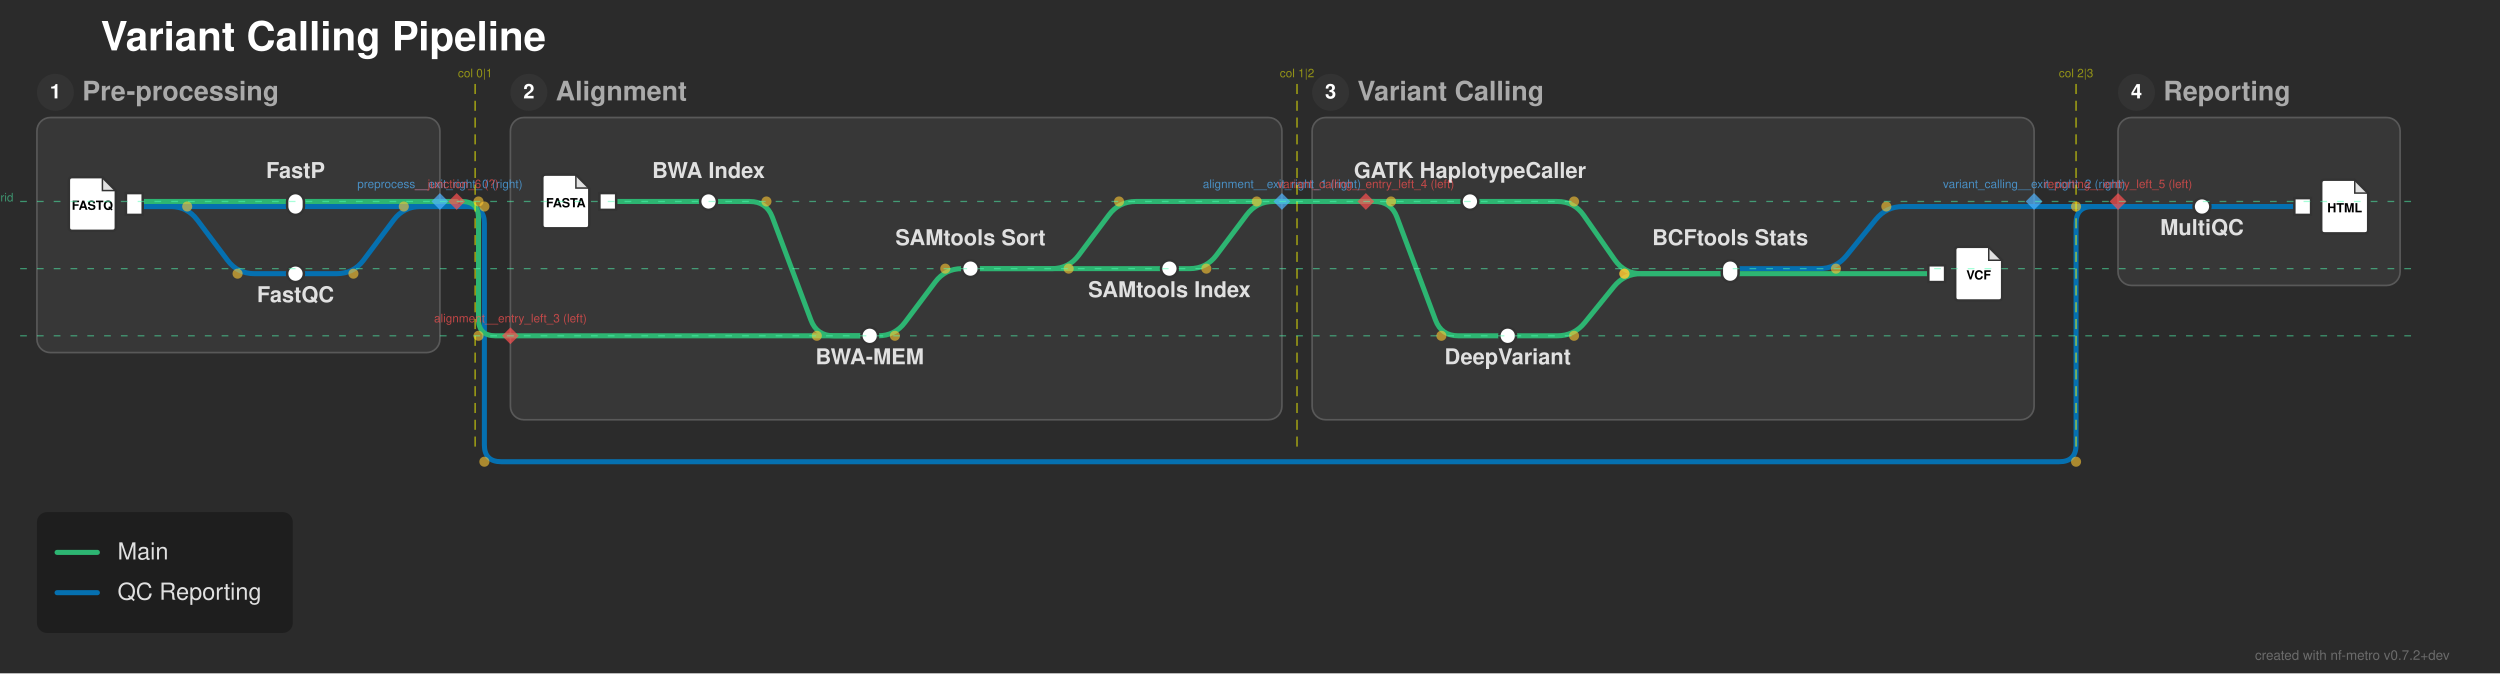
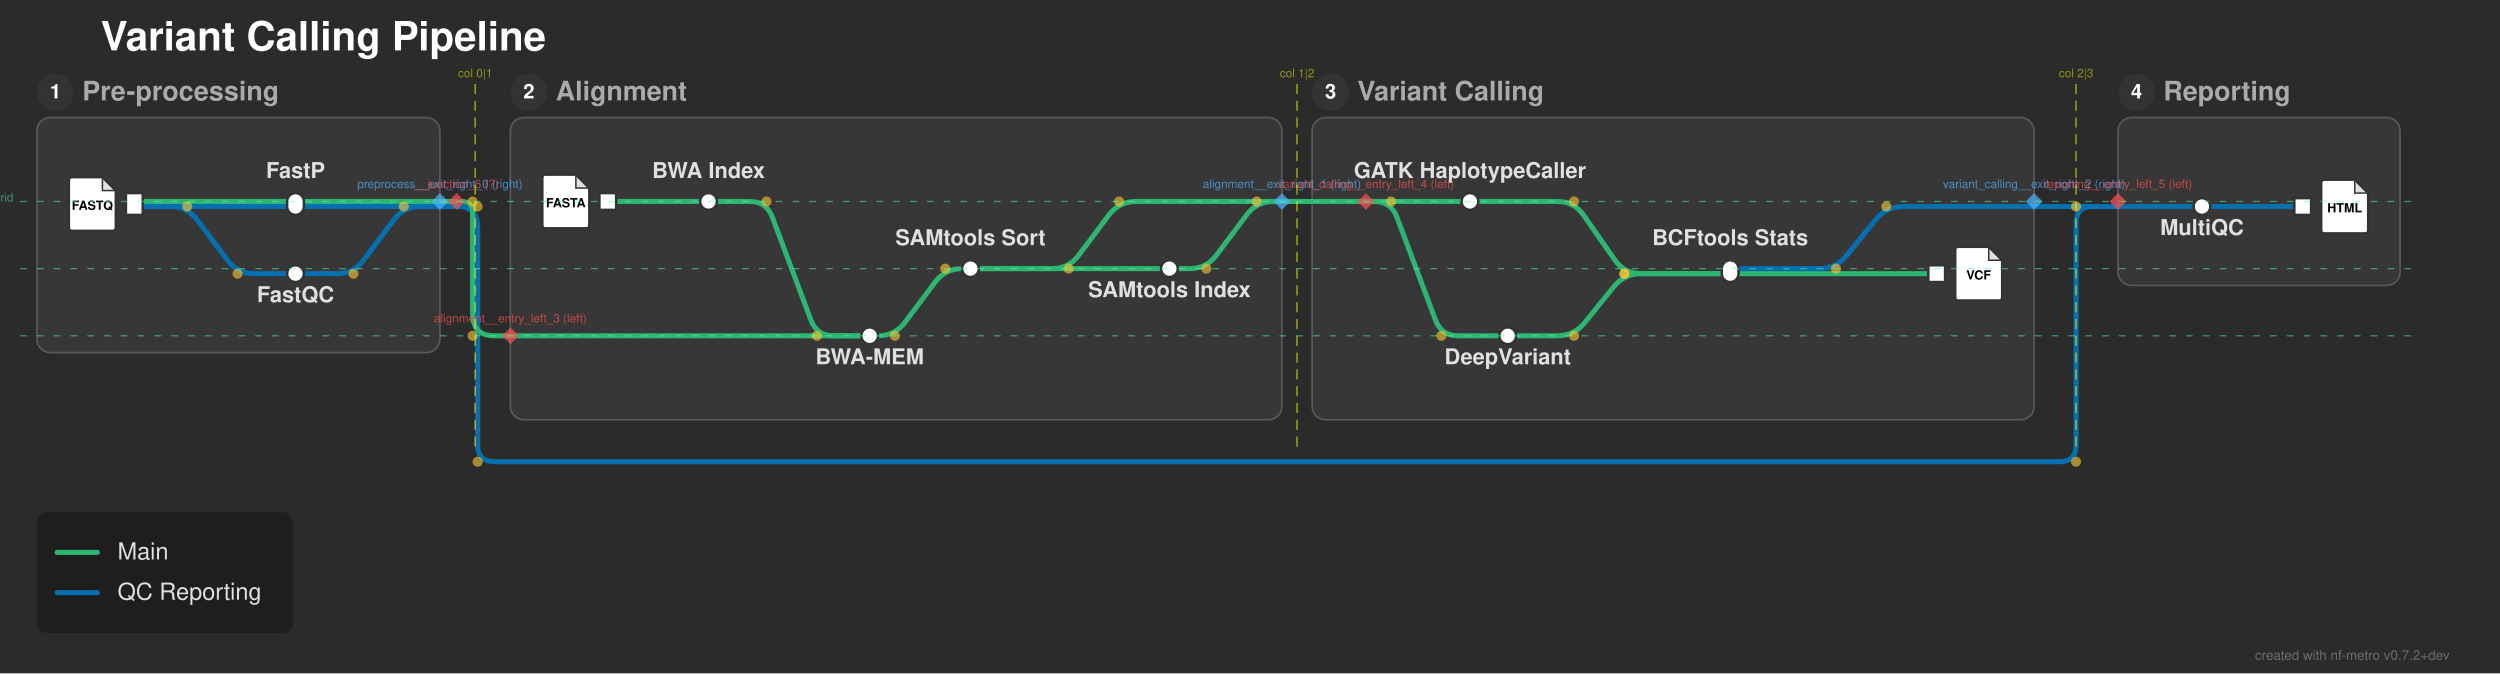
<svg xmlns="http://www.w3.org/2000/svg" width="1489" height="401" viewBox="0 0 1489 401">
  <defs>
</defs>
  <rect x="0" y="0" width="1489" height="401" fill="#2b2b2b" />
  <text x="60.0" y="30.0" font-size="24.0" fill="#ffffff" font-family="'Helvetica Neue', Helvetica, Arial, sans-serif" font-weight="bold" class="nf-metro-title">Variant Calling Pipeline</text>
  <rect x="22.0" y="70.0" width="240.0" height="140.0" rx="8" ry="8" fill="#373737" stroke="#595959" stroke-width="1.0" class="nf-metro-section-box" data-section-id="preprocess" data-section-lines="main,qc" />
  <circle cx="33.0" cy="55.0" r="11" fill="#333333" class="nf-metro-section-num-circle" data-section-id="preprocess" />
  <text x="33.0" y="55.0" font-size="12" fill="#ffffff" font-family="'Helvetica Neue', Helvetica, Arial, sans-serif" font-weight="bold" text-anchor="middle" dy="0.3em" data-section-id="preprocess">1</text>
  <text x="49.0" y="55.0" font-size="16.0" fill="#aaaaaa" font-family="'Helvetica Neue', Helvetica, Arial, sans-serif" font-weight="bold" dy="0.3em" class="nf-metro-section-label" data-section-id="preprocess">Pre-processing</text>
  <rect x="304.0" y="70.0" width="459.5" height="180.0" rx="8" ry="8" fill="#373737" stroke="#595959" stroke-width="1.0" class="nf-metro-section-box" data-section-id="alignment" data-section-lines="main" />
  <circle cx="315.0" cy="55.0" r="11" fill="#333333" class="nf-metro-section-num-circle" data-section-id="alignment" />
  <text x="315.0" y="55.0" font-size="12" fill="#ffffff" font-family="'Helvetica Neue', Helvetica, Arial, sans-serif" font-weight="bold" text-anchor="middle" dy="0.3em" data-section-id="alignment">2</text>
  <text x="331.0" y="55.0" font-size="16.0" fill="#aaaaaa" font-family="'Helvetica Neue', Helvetica, Arial, sans-serif" font-weight="bold" dy="0.3em" class="nf-metro-section-label" data-section-id="alignment">Alignment</text>
  <rect x="781.5" y="70.0" width="430.0" height="180.0" rx="8" ry="8" fill="#373737" stroke="#595959" stroke-width="1.0" class="nf-metro-section-box" data-section-id="variant_calling" data-section-lines="main,qc" />
  <circle cx="792.5" cy="55.0" r="11" fill="#333333" class="nf-metro-section-num-circle" data-section-id="variant_calling" />
  <text x="792.5" y="55.0" font-size="12" fill="#ffffff" font-family="'Helvetica Neue', Helvetica, Arial, sans-serif" font-weight="bold" text-anchor="middle" dy="0.3em" data-section-id="variant_calling">3</text>
  <text x="808.5" y="55.0" font-size="16.0" fill="#aaaaaa" font-family="'Helvetica Neue', Helvetica, Arial, sans-serif" font-weight="bold" dy="0.3em" class="nf-metro-section-label" data-section-id="variant_calling">Variant Calling</text>
  <rect x="1261.5" y="70.0" width="168.0" height="100.0" rx="8" ry="8" fill="#373737" stroke="#595959" stroke-width="1.0" class="nf-metro-section-box" data-section-id="reporting" data-section-lines="qc" />
  <circle cx="1272.5" cy="55.0" r="11" fill="#333333" class="nf-metro-section-num-circle" data-section-id="reporting" />
  <text x="1272.5" y="55.0" font-size="12" fill="#ffffff" font-family="'Helvetica Neue', Helvetica, Arial, sans-serif" font-weight="bold" text-anchor="middle" dy="0.3em" data-section-id="reporting">4</text>
  <text x="1288.5" y="55.0" font-size="16.0" fill="#aaaaaa" font-family="'Helvetica Neue', Helvetica, Arial, sans-serif" font-weight="bold" dy="0.3em" class="nf-metro-section-label" data-section-id="reporting">Reporting</text>
  <path d="M80.0,123.0 L176.0,123.0" stroke="#0570b0" stroke-width="3.0" stroke-linecap="round" class="metro-line-qc" data-line-id="qc" />
  <path d="M80.0,123.0 L101.5,123.0 Q111.5,123.0,117.5,131.0 L135.5,155.0 Q141.5,163.0,151.5,163.0 L176.0,163.0" stroke="#0570b0" stroke-width="3.0" fill="none" stroke-linecap="round" stroke-linejoin="round" class="metro-line-qc" data-line-id="qc" />
  <path d="M1311.5,123.0 L1371.5,123.0" stroke="#0570b0" stroke-width="3.0" stroke-linecap="round" class="metro-line-qc" data-line-id="qc" />
  <path d="M1030.5,160.0 L1083.5,160.0 Q1093.5,160.0,1099.798,152.232 L1117.202,130.768 Q1123.5,123.0,1133.5,123.0 L1211.5,123.0" stroke="#0570b0" stroke-width="3.0" fill="none" stroke-linecap="round" stroke-linejoin="round" class="metro-line-qc" data-line-id="qc" />
  <path d="M1261.5,123.0 L1311.5,123.0" stroke="#0570b0" stroke-width="3.0" stroke-linecap="round" class="metro-line-qc" data-line-id="qc" />
  <path d="M176.0,163.0 L200.5,163.0 Q210.5,163.0,216.5,155.0 L234.5,131.0 Q240.5,123.0,250.5,123.0 L262.0,123.0" stroke="#0570b0" stroke-width="3.0" fill="none" stroke-linecap="round" stroke-linejoin="round" class="metro-line-qc" data-line-id="qc" />
  <path d="M176.0,123.0 L262.0,123.0" stroke="#0570b0" stroke-width="3.0" stroke-linecap="round" class="metro-line-qc" data-line-id="qc" />
  <path d="M262.0,123.0 L272.0,123.0" stroke="#0570b0" stroke-width="3.0" stroke-linecap="round" class="metro-line-qc" data-line-id="qc" />
-   <path d="M272.0,123.0 L278.5,123.0 Q288.5,123.0,288.5,133.0 L288.5,265.0 Q288.5,275.0,298.5,275.0 L1226.5,275.0 Q1236.5,275.0,1236.5,265.0 L1236.5,133.0 Q1236.5,123.0,1246.5,123.0 L1261.5,123.0" stroke="#0570b0" stroke-width="3.0" fill="none" stroke-linecap="round" stroke-linejoin="round" class="metro-line-qc" data-line-id="qc" />
+   <path d="M272.0,123.0 L272.0,123.0 Q284.5,123.0,284.5,135.5 L284.5,265.0 Q284.5,275.0,294.5,275.0 L1226.5,275.0 Q1236.5,275.0,1236.5,265.0 L1236.5,133.0 Q1236.5,123.0,1246.5,123.0 L1261.5,123.0" stroke="#0570b0" stroke-width="3.0" fill="none" stroke-linecap="round" stroke-linejoin="round" class="metro-line-qc" data-line-id="qc" />
  <path d="M1211.5,123.0 L1261.5,123.0" stroke="#0570b0" stroke-width="3.0" stroke-linecap="round" class="metro-line-qc" data-line-id="qc" />
  <path d="M80.0,120.0 L176.0,120.0" stroke="#2db572" stroke-width="3.0" stroke-linecap="round" class="metro-line-main" data-line-id="main" />
  <path d="M362.0,120.0 L422.0,120.0" stroke="#2db572" stroke-width="3.0" stroke-linecap="round" class="metro-line-main" data-line-id="main" />
  <path d="M422.0,120.0 L446.5,120.0 Q456.5,120.0,460.011,129.363 L482.989,190.637 Q486.5,200.0,496.5,200.0 L518.0,200.0" stroke="#2db572" stroke-width="3.0" fill="none" stroke-linecap="round" stroke-linejoin="round" class="metro-line-main" data-line-id="main" />
  <path d="M518.0,200.0 L523.0,200.0 Q533.0,200.0,539.0,192.0 L557.0,168.0 Q563.0,160.0,573.0,160.0 L578.0,160.0" stroke="#2db572" stroke-width="3.0" fill="none" stroke-linecap="round" stroke-linejoin="round" class="metro-line-main" data-line-id="main" />
  <path d="M578.0,160.0 L696.5,160.0" stroke="#2db572" stroke-width="3.0" stroke-linecap="round" class="metro-line-main" data-line-id="main" />
  <path d="M875.5,120.0 L927.5,120.0 Q937.5,120.0,943.222,128.201 L961.778,154.799 Q967.5,163.0,977.5,163.0 L1030.5,163.0" stroke="#2db572" stroke-width="3.0" fill="none" stroke-linecap="round" stroke-linejoin="round" class="metro-line-main" data-line-id="main" />
  <path d="M898.0,200.0 L927.5,200.0 Q937.5,200.0,943.798,192.232 L961.202,170.768 Q967.5,163.0,977.5,163.0 L1030.5,163.0" stroke="#2db572" stroke-width="3.0" fill="none" stroke-linecap="round" stroke-linejoin="round" class="metro-line-main" data-line-id="main" />
  <path d="M1030.5,163.0 L1153.5,163.0" stroke="#2db572" stroke-width="3.0" stroke-linecap="round" class="metro-line-main" data-line-id="main" />
  <path d="M176.0,120.0 L262.0,120.0" stroke="#2db572" stroke-width="3.0" stroke-linecap="round" class="metro-line-main" data-line-id="main" />
  <path d="M304.0,200.0 L518.0,200.0" stroke="#2db572" stroke-width="3.0" stroke-linecap="round" class="metro-line-main" data-line-id="main" />
  <path d="M578.0,160.0 L626.5,160.0 Q636.5,160.0,642.5,152.0 L660.5,128.0 Q666.5,120.0,676.5,120.0 L763.5,120.0" stroke="#2db572" stroke-width="3.0" fill="none" stroke-linecap="round" stroke-linejoin="round" class="metro-line-main" data-line-id="main" />
  <path d="M813.5,120.0 L875.5,120.0" stroke="#2db572" stroke-width="3.0" stroke-linecap="round" class="metro-line-main" data-line-id="main" />
  <path d="M813.5,120.0 L818.5,120.0 Q828.5,120.0,832.011,129.363 L854.989,190.637 Q858.5,200.0,868.5,200.0 L898.0,200.0" stroke="#2db572" stroke-width="3.0" fill="none" stroke-linecap="round" stroke-linejoin="round" class="metro-line-main" data-line-id="main" />
  <path d="M696.5,160.0 L708.5,160.0 Q718.5,160.0,724.5,152.0 L742.5,128.0 Q748.5,120.0,758.5,120.0 L763.5,120.0" stroke="#2db572" stroke-width="3.0" fill="none" stroke-linecap="round" stroke-linejoin="round" class="metro-line-main" data-line-id="main" />
  <path d="M262.0,120.0 L272.0,120.0" stroke="#2db572" stroke-width="3.0" stroke-linecap="round" class="metro-line-main" data-line-id="main" />
-   <path d="M275.0,120.0 L275.0,120.0 Q285.0,120.0,285.0,130.0 L285.0,190.0 Q285.0,200.0,295.0,200.0 L304.0,200.0" stroke="#2db572" stroke-width="3.0" fill="none" stroke-linecap="round" stroke-linejoin="round" class="metro-line-main" data-line-id="main" />
+   <path d="M275.0,120.0 L275.0,120.0 Q281.5,120.0,281.5,126.5 L281.5,187.0 Q281.5,200.0,294.5,200.0 L304.0,200.0" stroke="#2db572" stroke-width="3.0" fill="none" stroke-linecap="round" stroke-linejoin="round" class="metro-line-main" data-line-id="main" />
  <path d="M763.5,120.0 L813.5,120.0" stroke="#2db572" stroke-width="3.0" stroke-linecap="round" class="metro-line-main" data-line-id="main" />
  <rect x="75.0" y="115.0" width="10.0" height="13.0" fill="#ffffff" stroke="#333333" stroke-width="1.5" class="nf-metro-station" data-station-id="fastq_in" data-station-lines="main,qc" data-station-label="fastq_in" data-section-id="preprocess" data-section-name="Pre-processing" />
  <g data-station-id="fastq_in">
    <path d="M43.0,105.5 L61.0,105.5 L69.0,113.5 L69.0,135.5 Q69.0,137.5,67.0,137.5 L43.0,137.5 Q41.0,137.5,41.0,135.5 L41.0,107.5 Q41.0,105.5,43.0,105.5 Z" fill="#ffffff" stroke="#333333" stroke-width="1.5" stroke-linejoin="round" />
    <path d="M61.0,105.5 L61.0,113.5 L69.0,113.5 Z" fill="#333333" opacity="0.15" stroke="none" />
    <path d="M61.0,105.5 L61.0,113.5 L69.0,113.5" fill="none" stroke="#333333" stroke-width="0.9" />
    <text x="55.0" y="122.7" font-size="7.5" fill="#000000" font-family="'Helvetica Neue', Helvetica, Arial, sans-serif" font-weight="bold" text-anchor="middle" dy="0.3em">FASTQ</text>
  </g>
  <rect x="171.0" y="158.0" width="10.0" height="10.0" rx="5.0" ry="5.0" fill="#ffffff" stroke="#333333" stroke-width="1.5" class="nf-metro-station" data-station-id="fastqc" data-station-lines="qc" data-station-label="FastQC" data-section-id="preprocess" data-section-name="Pre-processing" />
  <rect x="171.0" y="115.0" width="10.0" height="13.0" rx="5.0" ry="5.0" fill="#ffffff" stroke="#333333" stroke-width="1.5" class="nf-metro-station" data-station-id="fastp" data-station-lines="main,qc" data-station-label="FastP" data-section-id="preprocess" data-section-name="Pre-processing" />
  <rect x="357.0" y="115.0" width="10.0" height="10.0" fill="#ffffff" stroke="#333333" stroke-width="1.5" class="nf-metro-station" data-station-id="ref_in" data-station-lines="main" data-station-label="ref_in" data-section-id="alignment" data-section-name="Alignment" />
  <g data-station-id="ref_in">
    <path d="M325.0,104.0 L343.0,104.0 L351.0,112.0 L351.0,134.0 Q351.0,136.0,349.0,136.0 L325.0,136.0 Q323.0,136.0,323.0,134.0 L323.0,106.0 Q323.0,104.0,325.0,104.0 Z" fill="#ffffff" stroke="#333333" stroke-width="1.5" stroke-linejoin="round" />
    <path d="M343.0,104.0 L343.0,112.0 L351.0,112.0 Z" fill="#333333" opacity="0.15" stroke="none" />
    <path d="M343.0,104.0 L343.0,112.0 L351.0,112.0" fill="none" stroke="#333333" stroke-width="0.9" />
    <text x="337.0" y="121.2" font-size="7.5" fill="#000000" font-family="'Helvetica Neue', Helvetica, Arial, sans-serif" font-weight="bold" text-anchor="middle" dy="0.3em">FASTA</text>
  </g>
  <rect x="417.0" y="115.0" width="10.0" height="10.0" rx="5.0" ry="5.0" fill="#ffffff" stroke="#333333" stroke-width="1.5" class="nf-metro-station" data-station-id="bwa_index" data-station-lines="main" data-station-label="BWA Index" data-section-id="alignment" data-section-name="Alignment" />
  <rect x="513.0" y="195.0" width="10.0" height="10.0" rx="5.0" ry="5.0" fill="#ffffff" stroke="#333333" stroke-width="1.5" class="nf-metro-station" data-station-id="bwa_mem" data-station-lines="main" data-station-label="BWA-MEM" data-section-id="alignment" data-section-name="Alignment" />
  <rect x="573.0" y="155.0" width="10.0" height="10.0" rx="5.0" ry="5.0" fill="#ffffff" stroke="#333333" stroke-width="1.5" class="nf-metro-station" data-station-id="samtools_sort" data-station-lines="main" data-station-label="SAMtools Sort" data-section-id="alignment" data-section-name="Alignment" />
  <rect x="691.5" y="155.0" width="10.0" height="10.0" rx="5.0" ry="5.0" fill="#ffffff" stroke="#333333" stroke-width="1.5" class="nf-metro-station" data-station-id="samtools_index" data-station-lines="main" data-station-label="SAMtools Index" data-section-id="alignment" data-section-name="Alignment" />
  <rect x="870.5" y="115.0" width="10.0" height="10.0" rx="5.0" ry="5.0" fill="#ffffff" stroke="#333333" stroke-width="1.5" class="nf-metro-station" data-station-id="gatk" data-station-lines="main" data-station-label="GATK HaplotypeCaller" data-section-id="variant_calling" data-section-name="Variant Calling" />
  <rect x="893.0" y="195.0" width="10.0" height="10.0" rx="5.0" ry="5.0" fill="#ffffff" stroke="#333333" stroke-width="1.5" class="nf-metro-station" data-station-id="deepvariant" data-station-lines="main" data-station-label="DeepVariant" data-section-id="variant_calling" data-section-name="Variant Calling" />
  <rect x="1025.5" y="155.0" width="10.0" height="13.0" rx="5.0" ry="5.0" fill="#ffffff" stroke="#333333" stroke-width="1.5" class="nf-metro-station" data-station-id="bcftools" data-station-lines="main,qc" data-station-label="BCFtools Stats" data-section-id="variant_calling" data-section-name="Variant Calling" />
  <rect x="1148.5" y="158.0" width="10.0" height="10.0" fill="#ffffff" stroke="#333333" stroke-width="1.5" class="nf-metro-station" data-station-id="vcf_out" data-station-lines="main" data-station-label="vcf_out" data-section-id="variant_calling" data-section-name="Variant Calling" />
  <g data-station-id="vcf_out">
    <path d="M1166.5,147.0 L1184.5,147.0 L1192.5,155.0 L1192.5,177.0 Q1192.5,179.0,1190.5,179.0 L1166.5,179.0 Q1164.5,179.0,1164.5,177.0 L1164.5,149.0 Q1164.5,147.0,1166.5,147.0 Z" fill="#ffffff" stroke="#333333" stroke-width="1.5" stroke-linejoin="round" />
    <path d="M1184.5,147.0 L1184.5,155.0 L1192.5,155.0 Z" fill="#333333" opacity="0.15" stroke="none" />
    <path d="M1184.5,147.0 L1184.5,155.0 L1192.5,155.0" fill="none" stroke="#333333" stroke-width="0.9" />
    <text x="1178.5" y="164.2" font-size="7.5" fill="#000000" font-family="'Helvetica Neue', Helvetica, Arial, sans-serif" font-weight="bold" text-anchor="middle" dy="0.3em">VCF</text>
  </g>
  <rect x="1306.5" y="118.0" width="10.0" height="10.0" rx="5.0" ry="5.0" fill="#ffffff" stroke="#333333" stroke-width="1.5" class="nf-metro-station" data-station-id="multiqc" data-station-lines="qc" data-station-label="MultiQC" data-section-id="reporting" data-section-name="Reporting" />
  <rect x="1366.5" y="118.0" width="10.0" height="10.0" fill="#ffffff" stroke="#333333" stroke-width="1.5" class="nf-metro-station" data-station-id="report_out" data-station-lines="qc" data-station-label="report_out" data-section-id="reporting" data-section-name="Reporting" />
  <g data-station-id="report_out">
    <path d="M1384.5,107.0 L1402.5,107.0 L1410.5,115.0 L1410.5,137.0 Q1410.5,139.0,1408.5,139.0 L1384.5,139.0 Q1382.5,139.0,1382.5,137.0 L1382.5,109.0 Q1382.5,107.0,1384.5,107.0 Z" fill="#ffffff" stroke="#333333" stroke-width="1.5" stroke-linejoin="round" />
    <path d="M1402.5,107.0 L1402.5,115.0 L1410.5,115.0 Z" fill="#333333" opacity="0.15" stroke="none" />
    <path d="M1402.5,107.0 L1402.5,115.0 L1410.5,115.0" fill="none" stroke="#333333" stroke-width="0.9" />
    <text x="1396.5" y="124.2" font-size="7.5" fill="#000000" font-family="'Helvetica Neue', Helvetica, Arial, sans-serif" font-weight="bold" text-anchor="middle" dy="0.3em">HTML</text>
  </g>
  <text x="875.5" y="106.0" font-size="13.0" fill="#e0e0e0" font-family="'Helvetica Neue', Helvetica, Arial, sans-serif" font-weight="bold" text-anchor="middle" dominant-baseline="auto" data-station-id="gatk" class="nf-metro-station-label">GATK HaplotypeCaller</text>
  <text x="898.0" y="211.0" font-size="13.0" fill="#e0e0e0" font-family="'Helvetica Neue', Helvetica, Arial, sans-serif" font-weight="bold" text-anchor="middle" dominant-baseline="hanging" data-station-id="deepvariant" class="nf-metro-station-label">DeepVariant</text>
  <text x="1311.5" y="134.0" font-size="13.0" fill="#e0e0e0" font-family="'Helvetica Neue', Helvetica, Arial, sans-serif" font-weight="bold" text-anchor="middle" dominant-baseline="hanging" data-station-id="multiqc" class="nf-metro-station-label">MultiQC</text>
  <text x="422.0" y="106.0" font-size="13.0" fill="#e0e0e0" font-family="'Helvetica Neue', Helvetica, Arial, sans-serif" font-weight="bold" text-anchor="middle" dominant-baseline="auto" data-station-id="bwa_index" class="nf-metro-station-label">BWA Index</text>
  <text x="176.0" y="106.0" font-size="13.0" fill="#e0e0e0" font-family="'Helvetica Neue', Helvetica, Arial, sans-serif" font-weight="bold" text-anchor="middle" dominant-baseline="auto" data-station-id="fastp" class="nf-metro-station-label">FastP</text>
  <text x="1030.5" y="146.0" font-size="13.0" fill="#e0e0e0" font-family="'Helvetica Neue', Helvetica, Arial, sans-serif" font-weight="bold" text-anchor="middle" dominant-baseline="auto" data-station-id="bcftools" class="nf-metro-station-label">BCFtools Stats</text>
  <text x="176.0" y="174.0" font-size="13.0" fill="#e0e0e0" font-family="'Helvetica Neue', Helvetica, Arial, sans-serif" font-weight="bold" text-anchor="middle" dominant-baseline="hanging" data-station-id="fastqc" class="nf-metro-station-label">FastQC</text>
  <text x="518.0" y="211.0" font-size="13.0" fill="#e0e0e0" font-family="'Helvetica Neue', Helvetica, Arial, sans-serif" font-weight="bold" text-anchor="middle" dominant-baseline="hanging" data-station-id="bwa_mem" class="nf-metro-station-label">BWA-MEM</text>
  <text x="578.0" y="146.0" font-size="13.0" fill="#e0e0e0" font-family="'Helvetica Neue', Helvetica, Arial, sans-serif" font-weight="bold" text-anchor="middle" dominant-baseline="auto" data-station-id="samtools_sort" class="nf-metro-station-label">SAMtools Sort</text>
  <text x="696.5" y="171.0" font-size="13.0" fill="#e0e0e0" font-family="'Helvetica Neue', Helvetica, Arial, sans-serif" font-weight="bold" text-anchor="middle" dominant-baseline="hanging" data-station-id="samtools_index" class="nf-metro-station-label">SAMtools Index</text>
  <circle cx="111.5" cy="123.0" r="3.0" fill="rgba(255, 200, 50, 0.6)" />
  <circle cx="141.5" cy="163.0" r="3.0" fill="rgba(255, 200, 50, 0.6)" />
  <circle cx="456.5" cy="120.0" r="3.0" fill="rgba(255, 200, 50, 0.6)" />
  <circle cx="486.5" cy="200.0" r="3.0" fill="rgba(255, 200, 50, 0.6)" />
  <circle cx="533.0" cy="200.0" r="3.0" fill="rgba(255, 200, 50, 0.6)" />
  <circle cx="563.0" cy="160.0" r="3.0" fill="rgba(255, 200, 50, 0.6)" />
  <circle cx="937.5" cy="120.0" r="3.0" fill="rgba(255, 200, 50, 0.6)" />
  <circle cx="967.5" cy="163.0" r="3.0" fill="rgba(255, 200, 50, 0.6)" />
  <circle cx="937.5" cy="200.0" r="3.0" fill="rgba(255, 200, 50, 0.6)" />
  <circle cx="967.5" cy="163.0" r="3.0" fill="rgba(255, 200, 50, 0.6)" />
  <circle cx="636.5" cy="160.0" r="3.0" fill="rgba(255, 200, 50, 0.6)" />
  <circle cx="666.5" cy="120.0" r="3.0" fill="rgba(255, 200, 50, 0.6)" />
  <circle cx="828.5" cy="120.0" r="3.0" fill="rgba(255, 200, 50, 0.6)" />
  <circle cx="858.5" cy="200.0" r="3.0" fill="rgba(255, 200, 50, 0.6)" />
  <circle cx="718.5" cy="160.0" r="3.0" fill="rgba(255, 200, 50, 0.6)" />
  <circle cx="748.5" cy="120.0" r="3.0" fill="rgba(255, 200, 50, 0.6)" />
  <circle cx="1093.5" cy="160.0" r="3.0" fill="rgba(255, 200, 50, 0.6)" />
  <circle cx="1123.5" cy="123.0" r="3.0" fill="rgba(255, 200, 50, 0.6)" />
  <circle cx="210.5" cy="163.0" r="3.0" fill="rgba(255, 200, 50, 0.6)" />
  <circle cx="240.5" cy="123.0" r="3.0" fill="rgba(255, 200, 50, 0.6)" />
-   <circle cx="285.0" cy="120.0" r="3.0" fill="rgba(255, 200, 50, 0.6)" />
-   <circle cx="285.0" cy="200.0" r="3.0" fill="rgba(255, 200, 50, 0.6)" />
-   <circle cx="288.5" cy="123.0" r="3.0" fill="rgba(255, 200, 50, 0.6)" />
-   <circle cx="288.5" cy="275.0" r="3.0" fill="rgba(255, 200, 50, 0.6)" />
+   <circle cx="281.5" cy="120.0" r="3.0" fill="rgba(255, 200, 50, 0.6)" />
+   <circle cx="281.5" cy="200.0" r="3.0" fill="rgba(255, 200, 50, 0.6)" />
+   <circle cx="284.5" cy="123.0" r="3.0" fill="rgba(255, 200, 50, 0.6)" />
+   <circle cx="284.5" cy="275.0" r="3.0" fill="rgba(255, 200, 50, 0.6)" />
  <circle cx="1236.5" cy="275.0" r="3.0" fill="rgba(255, 200, 50, 0.6)" />
  <circle cx="1236.5" cy="123.0" r="3.0" fill="rgba(255, 200, 50, 0.6)" />
  <path d="M262.0,115.0 L267.0,120.0 L262.0,125.0 L257.0,120.0 Z" fill="rgba(80, 180, 255, 0.7)" stroke="none" />
  <text x="262.0" y="112.0" font-size="7" fill="rgba(80, 180, 255, 0.7)" font-family="'Helvetica Neue', Helvetica, Arial, sans-serif" text-anchor="middle" dominant-baseline="auto">preprocess__exit_right_0 (right)</text>
  <path d="M763.5,115.0 L768.5,120.0 L763.5,125.0 L758.5,120.0 Z" fill="rgba(80, 180, 255, 0.7)" stroke="none" />
  <text x="763.5" y="112.0" font-size="7" fill="rgba(80, 180, 255, 0.7)" font-family="'Helvetica Neue', Helvetica, Arial, sans-serif" text-anchor="middle" dominant-baseline="auto">alignment__exit_right_1 (right)</text>
  <path d="M1211.5,115.0 L1216.5,120.0 L1211.5,125.0 L1206.5,120.0 Z" fill="rgba(80, 180, 255, 0.7)" stroke="none" />
  <text x="1211.5" y="112.0" font-size="7" fill="rgba(80, 180, 255, 0.7)" font-family="'Helvetica Neue', Helvetica, Arial, sans-serif" text-anchor="middle" dominant-baseline="auto">variant_calling__exit_right_2 (right)</text>
  <path d="M304.0,195.0 L309.0,200.0 L304.0,205.0 L299.0,200.0 Z" fill="rgba(255, 80, 80, 0.7)" stroke="none" />
  <text x="304.0" y="192.0" font-size="7" fill="rgba(255, 80, 80, 0.7)" font-family="'Helvetica Neue', Helvetica, Arial, sans-serif" text-anchor="middle" dominant-baseline="auto">alignment__entry_left_3 (left)</text>
  <path d="M813.5,115.0 L818.5,120.0 L813.5,125.0 L808.5,120.0 Z" fill="rgba(255, 80, 80, 0.7)" stroke="none" />
  <text x="813.5" y="112.0" font-size="7" fill="rgba(255, 80, 80, 0.7)" font-family="'Helvetica Neue', Helvetica, Arial, sans-serif" text-anchor="middle" dominant-baseline="auto">variant_calling__entry_left_4 (left)</text>
  <path d="M1261.5,115.0 L1266.5,120.0 L1261.5,125.0 L1256.5,120.0 Z" fill="rgba(255, 80, 80, 0.7)" stroke="none" />
  <text x="1261.5" y="112.0" font-size="7" fill="rgba(255, 80, 80, 0.7)" font-family="'Helvetica Neue', Helvetica, Arial, sans-serif" text-anchor="middle" dominant-baseline="auto">reporting__entry_left_5 (left)</text>
  <path d="M272.0,115.0 L277.0,120.0 L272.0,125.0 L267.0,120.0 Z" fill="rgba(255, 80, 80, 0.7)" stroke="none" />
  <text x="272.0" y="112.0" font-size="7" fill="rgba(255, 80, 80, 0.7)" font-family="'Helvetica Neue', Helvetica, Arial, sans-serif" text-anchor="middle" dominant-baseline="auto">__junction_6 (?)</text>
  <path d="M283.0,50.0 L283.0,270.0" stroke="rgba(255, 255, 0, 0.5)" stroke-width="1" stroke-dasharray="6,4" />
  <text x="283.0" y="46.0" font-size="7" fill="rgba(255, 255, 0, 0.5)" font-family="'Helvetica Neue', Helvetica, Arial, sans-serif" text-anchor="middle">col 0|1</text>
  <path d="M772.5,50.0 L772.5,270.0" stroke="rgba(255, 255, 0, 0.5)" stroke-width="1" stroke-dasharray="6,4" />
  <text x="772.5" y="46.0" font-size="7" fill="rgba(255, 255, 0, 0.5)" font-family="'Helvetica Neue', Helvetica, Arial, sans-serif" text-anchor="middle">col 1|2</text>
  <path d="M1236.5,50.0 L1236.5,270.0" stroke="rgba(255, 255, 0, 0.5)" stroke-width="1" stroke-dasharray="6,4" />
  <text x="1236.5" y="46.0" font-size="7" fill="rgba(255, 255, 0, 0.5)" font-family="'Helvetica Neue', Helvetica, Arial, sans-serif" text-anchor="middle">col 2|3</text>
  <path d="M12.0,120.0 L1439.5,120.0" stroke="rgba(80, 255, 180, 0.5)" stroke-width="0.75" stroke-dasharray="4,6" />
  <text x="8.0" y="120.0" font-size="7" fill="rgba(80, 255, 180, 0.5)" font-family="'Helvetica Neue', Helvetica, Arial, sans-serif" text-anchor="end">row 0 grid</text>
  <path d="M12.0,160.0 L1439.5,160.0" stroke="rgba(80, 255, 180, 0.5)" stroke-width="0.75" stroke-dasharray="4,6" />
  <path d="M12.0,200.0 L1439.5,200.0" stroke="rgba(80, 255, 180, 0.5)" stroke-width="0.75" stroke-dasharray="4,6" />
  <rect x="22.0" y="305.0" width="152.4" height="72.0" rx="6" ry="6" fill="rgba(0, 0, 0, 0.3)" />
  <path d="M34.0,329.0 L58.0,329.0" stroke="#2db572" stroke-width="3.0" stroke-linecap="round" />
  <text x="70.0" y="329.0" font-size="14.0" fill="#e0e0e0" font-family="'Helvetica Neue', Helvetica, Arial, sans-serif" dy="0.3em">Main</text>
  <path d="M34.0,353.0 L58.0,353.0" stroke="#0570b0" stroke-width="3.0" stroke-linecap="round" />
  <text x="70.0" y="353.0" font-size="14.0" fill="#e0e0e0" font-family="'Helvetica Neue', Helvetica, Arial, sans-serif" dy="0.3em">QC Reporting</text>
  <text x="1459.0" y="393.0" font-size="8" fill="rgba(150, 150, 150, 0.6)" font-family="'Helvetica Neue', Helvetica, Arial, sans-serif" text-anchor="end">created with nf-metro v0.7.2+dev</text>
</svg>
